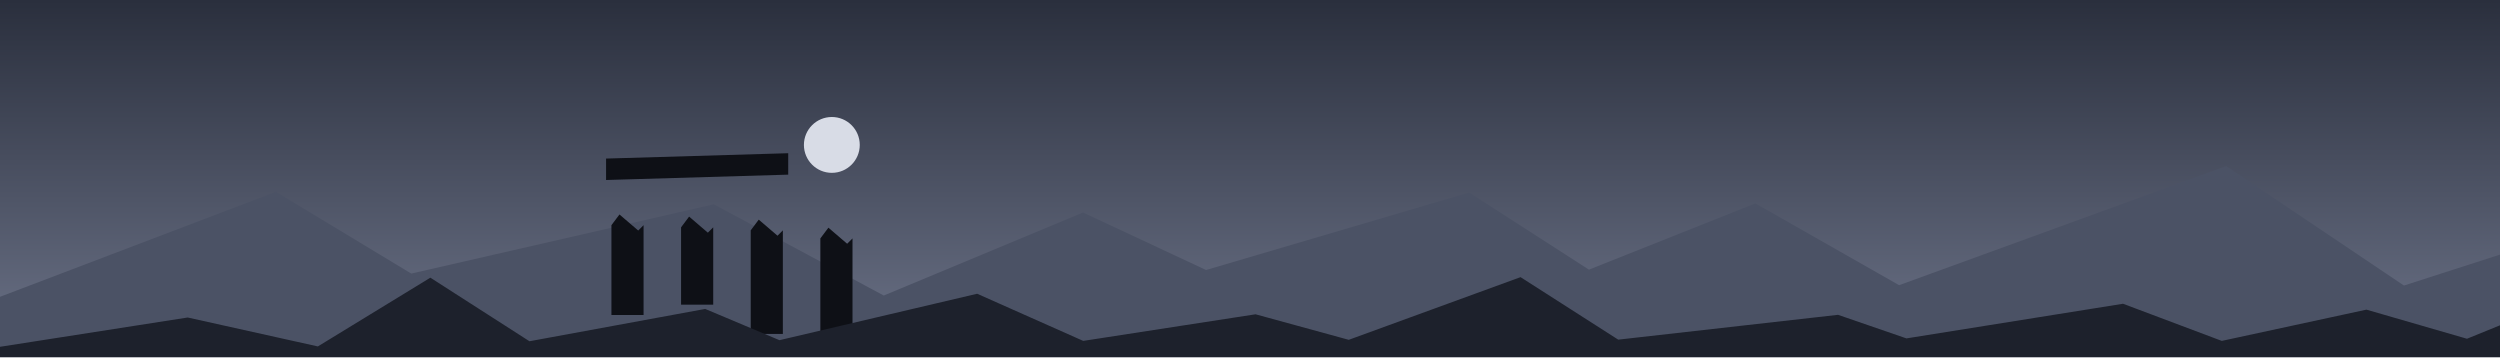
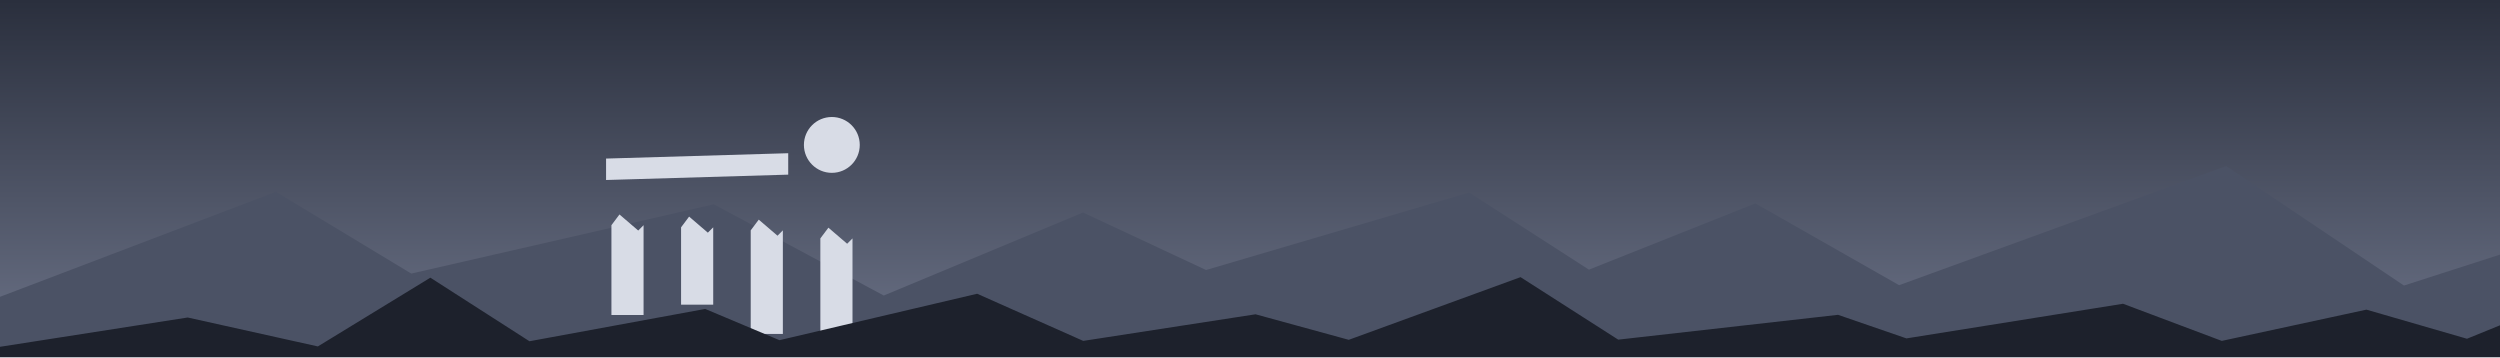
<svg xmlns="http://www.w3.org/2000/svg" viewBox="0 0 1400 200" width="1400" height="200">
  <defs>
    <linearGradient id="cielo" x1="0" y1="0" x2="0" y2="1">
      <stop offset="0" stop-color="#2A2F3D" />
      <stop offset="1" stop-color="#6C7388" />
    </linearGradient>
  </defs>
  <rect width="1400" height="200" fill="url(#cielo)" />
  <circle cx="465.829" cy="81.156" r="15.637" fill="#D8DCE6" />
  <polygon points="0,166.209 154.5,107.4 230.3,153.2 399.7,114.4 494.9,165.5 606.5,119 675.4,151.2 822.7,107.8 889.8,151 983,113.9 1063.5,159.7 1246.7,93 1346.2,159.9 1476,118.1 1582,161.6 1582,200 0,200" fill="#4B5265" />
-   <polygon points="342.4,176.4 342.4,126.1 346.9,120.1 357.4,129.1 360.4,126.1 360.4,176.4" fill="#0E1016" />
-   <polygon points="381.4,170.6 381.4,127.3 385.9,121.3 396.4,130.3 399.4,127.3 399.4,170.6" fill="#0E1016" />
-   <polygon points="420.4,187 420.4,129 424.9,123 435.4,132 438.4,129 438.4,187" fill="#0E1016" />
-   <polygon points="459.4,191.7 459.4,133.5 463.9,127.5 474.4,136.5 477.4,133.5 477.4,191.7" fill="#0E1016" />
-   <polygon points="339.4,88.8 441.4,85.8 441.4,97.8 339.4,100.8" fill="#0E1016" />
+   <polygon points="342.4,176.4 342.4,126.1 346.9,120.1 357.4,129.1 360.4,126.1 360.4,176.4" fill="#D8DCE6" />
+   <polygon points="381.4,170.6 381.4,127.3 385.9,121.3 396.4,130.3 399.4,127.3 399.4,170.6" fill="#D8DCE6" />
+   <polygon points="420.4,187 420.4,129 424.9,123 435.4,132 438.4,129 438.4,187" fill="#D8DCE6" />
+   <polygon points="459.4,191.7 459.4,133.5 463.9,127.5 474.4,136.5 477.4,133.5 477.4,191.7" fill="#D8DCE6" />
+   <polygon points="339.4,88.8 441.4,85.8 441.4,97.8 339.4,100.8" fill="#D8DCE6" />
  <polygon points="0,194.209 105.1,177.8 178,194 241,155.5 296.5,191.1 394.9,173 436.5,190.5 547.2,164.5 606.6,190.9 703.1,176 755.3,190.3 851.5,155.2 906.2,190.2 1029.3,176.3 1067.6,189.5 1188.9,170.1 1244.2,190.9 1325.2,173.4 1381.5,189.7 1455.4,159.6 1530.6,189 1530.6,200 0,200" fill="#1D212C" />
</svg>
